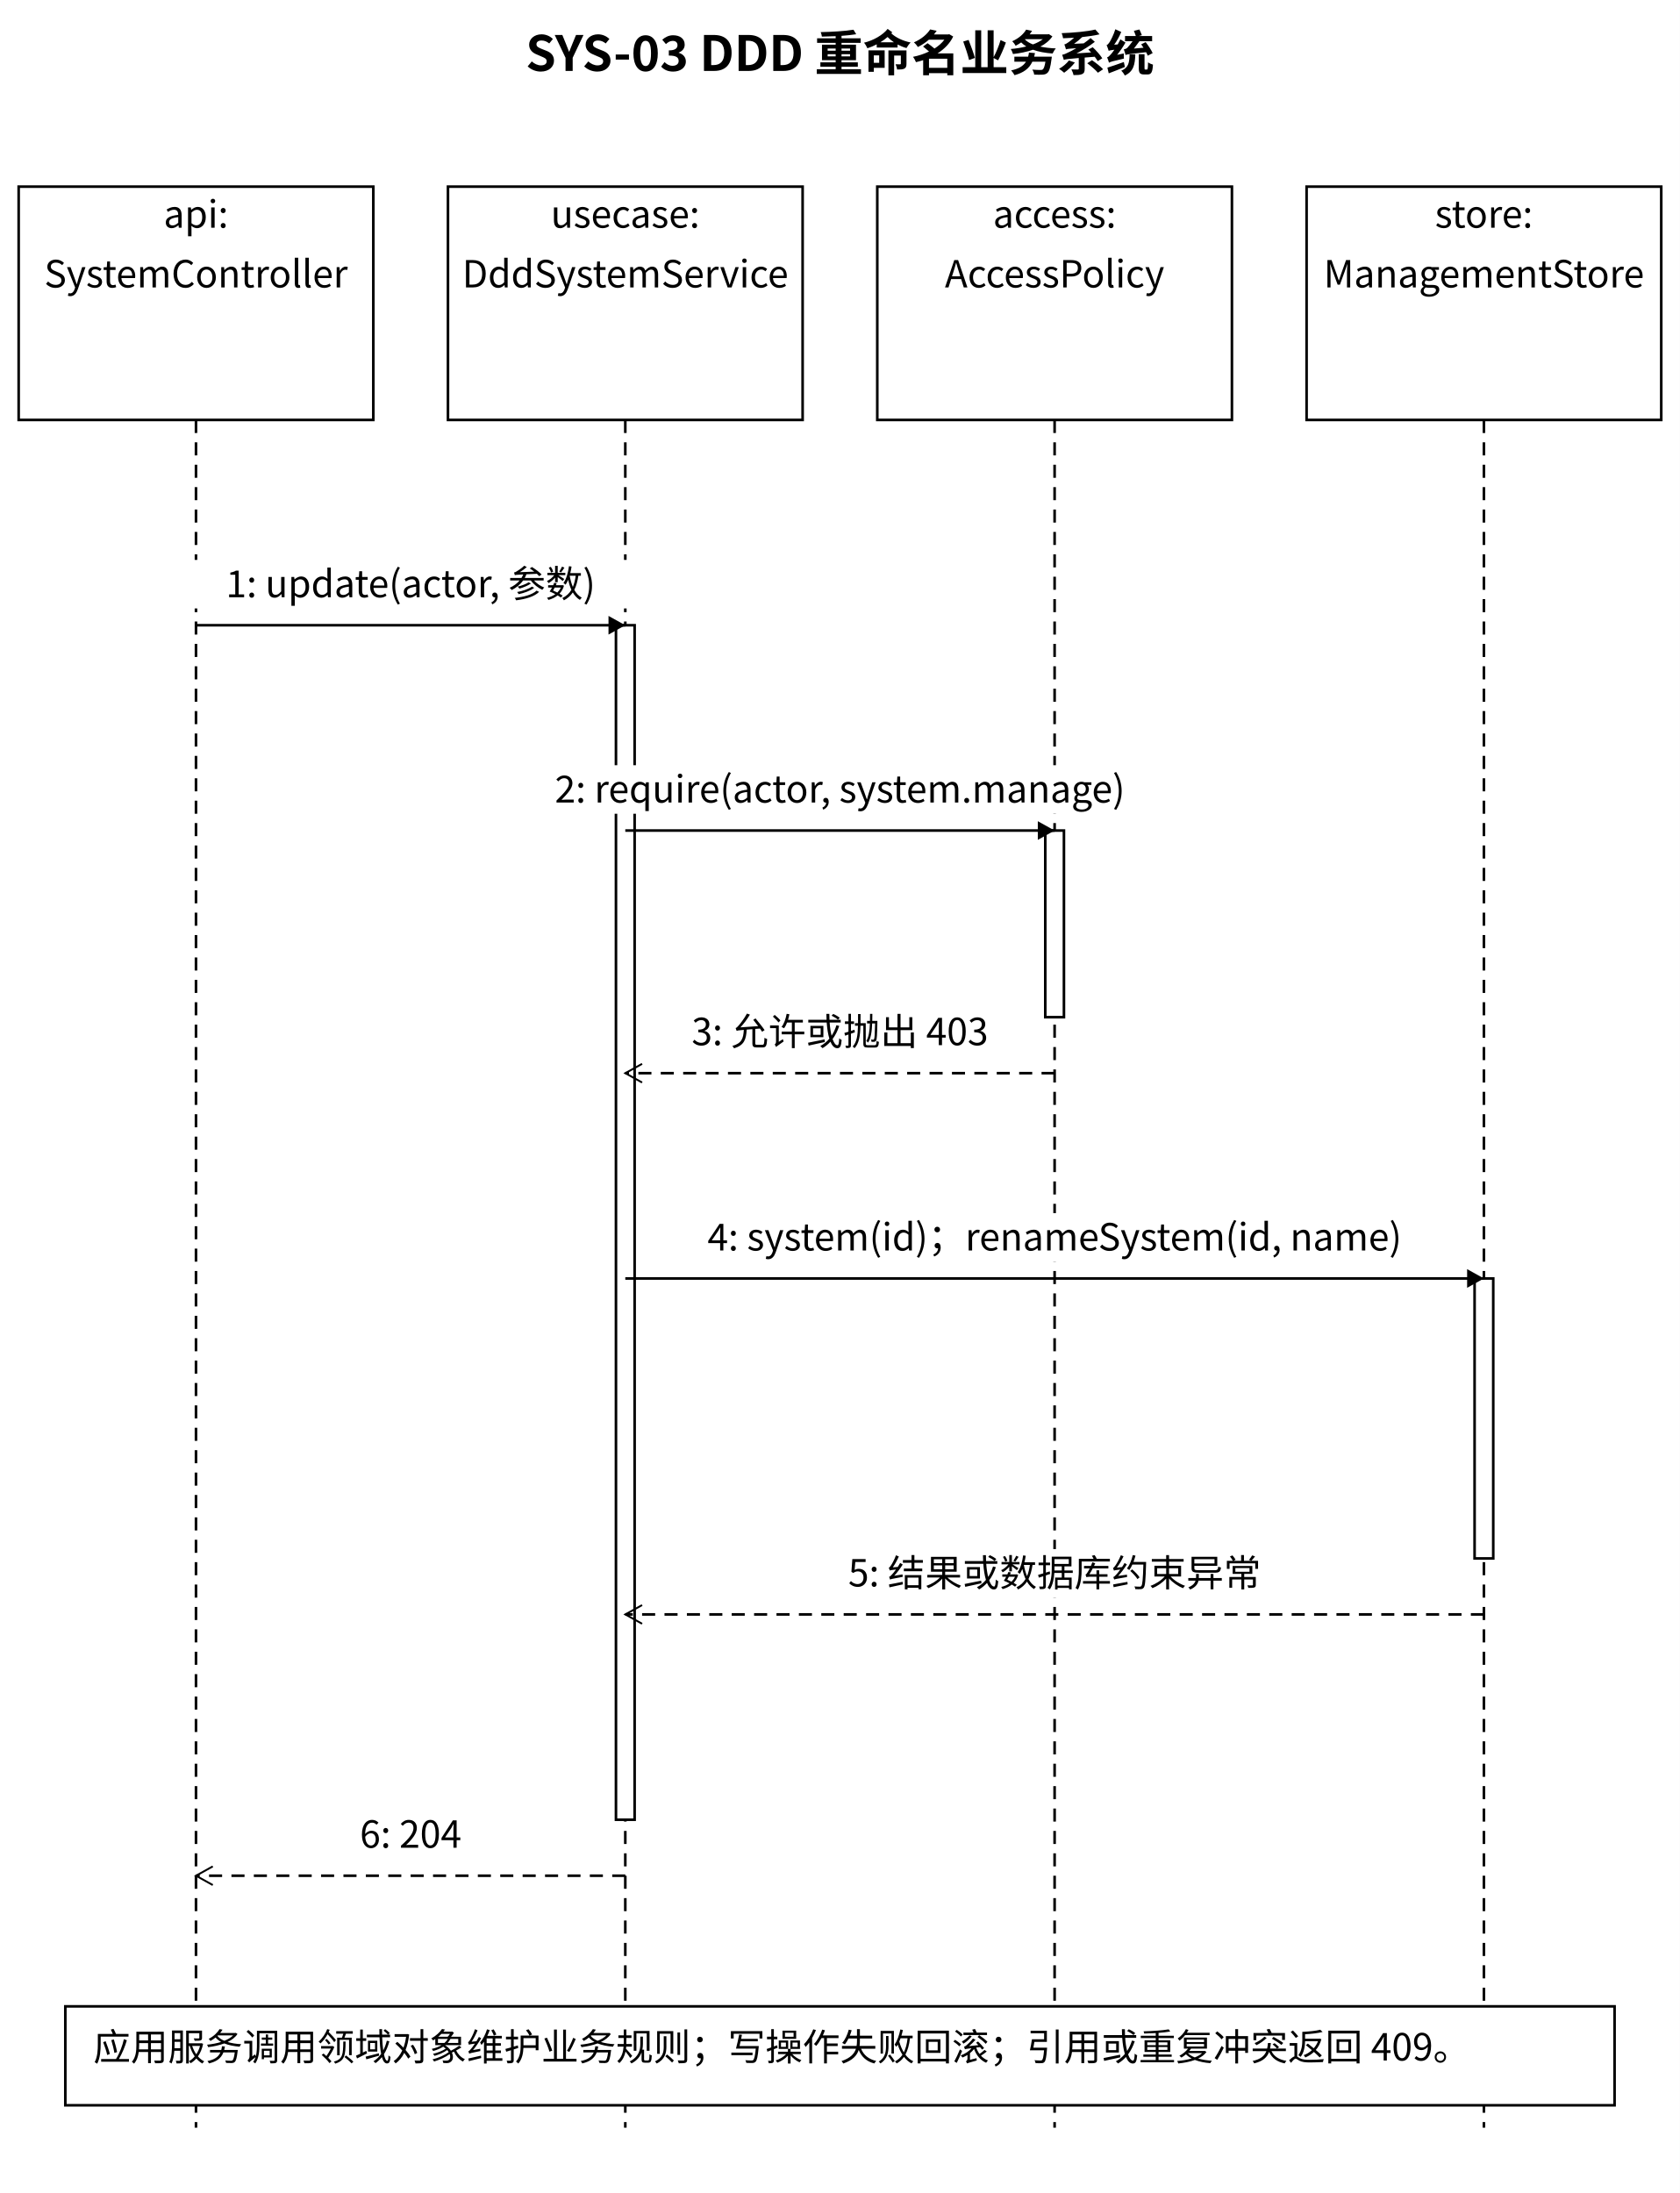
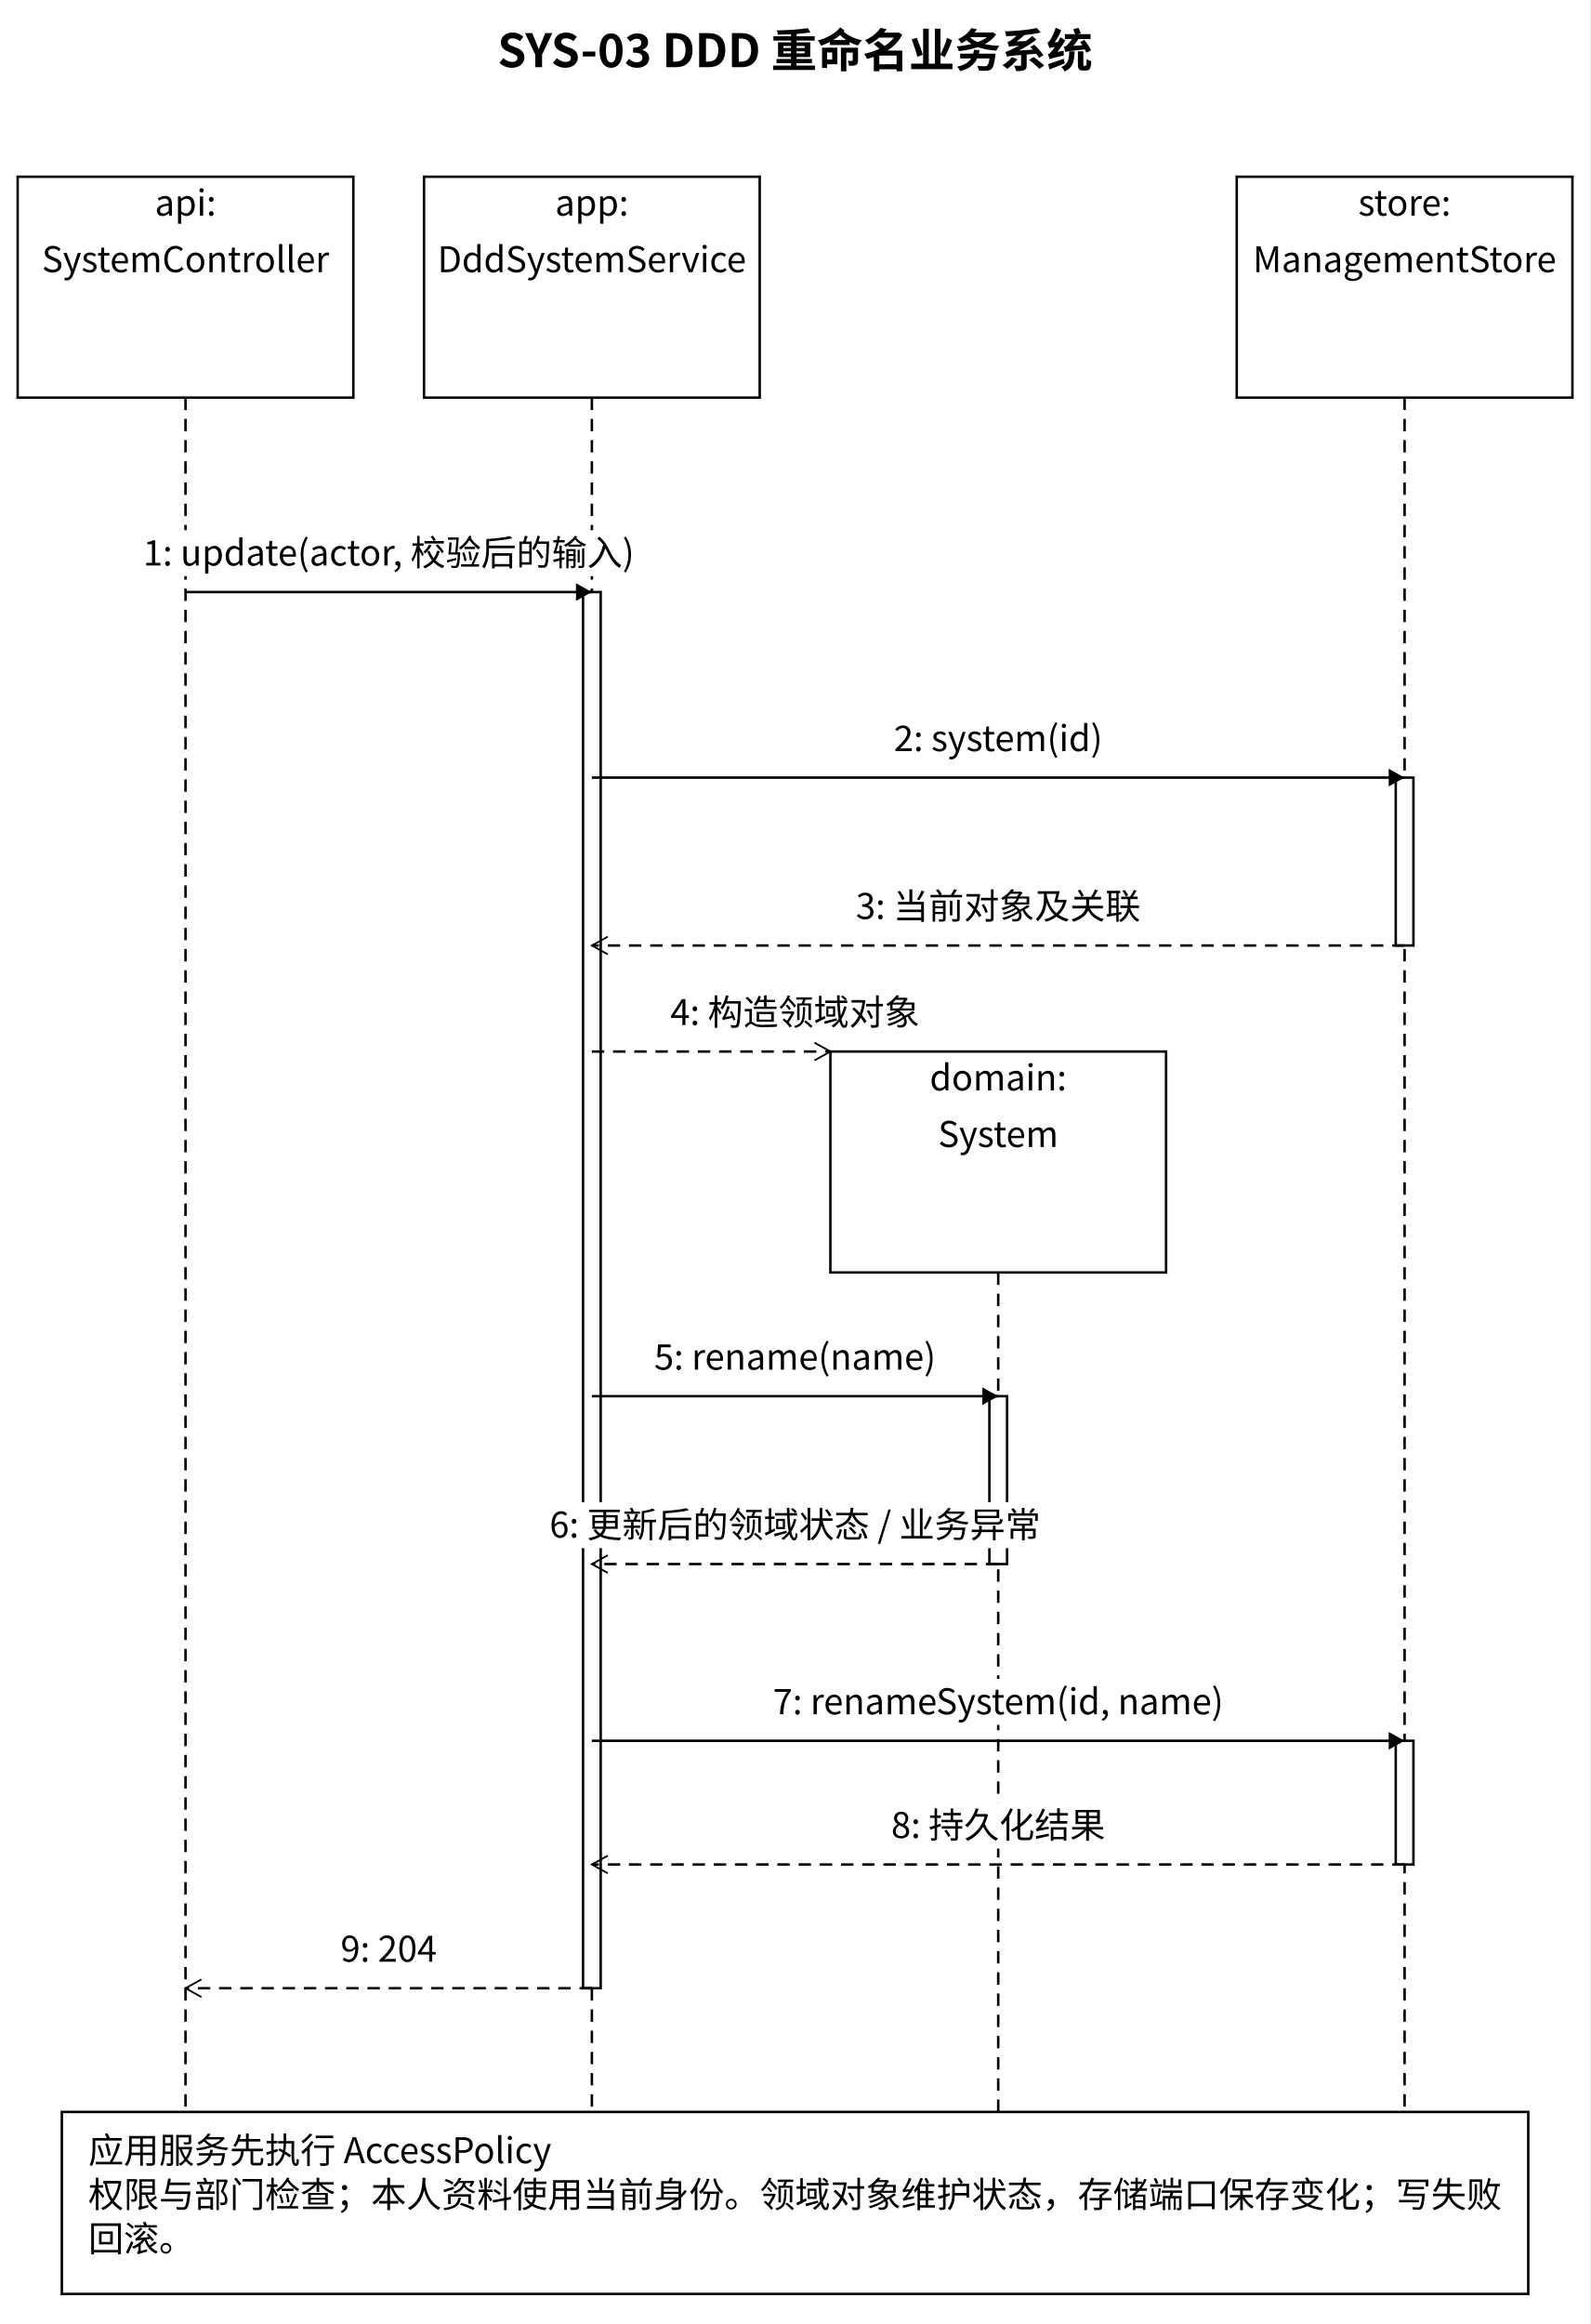
- <svg xmlns="http://www.w3.org/2000/svg" width="900" height="1175" viewBox="0 0 900 1175">
+ <svg xmlns="http://www.w3.org/2000/svg" width="900" height="1315" viewBox="0 0 900 1315">
  <style>text{font-family:'PingFang SC','Microsoft YaHei','Noto Sans CJK SC',system-ui,sans-serif;fill:black}</style>
  <defs>
    <marker id="open" markerWidth="12" markerHeight="12" refX="10" refY="6" orient="auto" markerUnits="userSpaceOnUse">
      <path d="M1,1 L10,6 L1,11" fill="none" stroke="black" />
    </marker>
    <marker id="filled" markerWidth="12" markerHeight="12" refX="10" refY="6" orient="auto" markerUnits="userSpaceOnUse">
      <path d="M1,1 L10,6 L1,11 Z" fill="black" />
    </marker>
    <marker id="triangle" markerWidth="16" markerHeight="16" refX="14" refY="8" orient="auto" markerUnits="userSpaceOnUse">
      <path d="M1,1 L14,8 L1,15 Z" fill="white" stroke="black" />
    </marker>
  </defs>
  <rect width="100%" height="100%" fill="white" />
  <text x="450.0" y="38" font-size="26" text-anchor="middle" font-weight="600">SYS-03 DDD 重命名业务系统</text>
  <rect x="10" y="100" width="190" height="125" rx="0" fill="white" stroke="black" stroke-width="1.4" />
  <text x="105" y="122" font-size="20" text-anchor="middle" font-weight="400">api:</text>
  <text x="105" y="154" font-size="20" text-anchor="middle" font-weight="400">SystemController</text>
-   <path d="M 105,225 L 105,1140" fill="none" stroke="black" stroke-width="1.4" stroke-dasharray="7 5" />
+   <path d="M 105,225 L 105,1280" fill="none" stroke="black" stroke-width="1.4" stroke-dasharray="7 5" />
  <rect x="240" y="100" width="190" height="125" rx="0" fill="white" stroke="black" stroke-width="1.4" />
-   <text x="335" y="122" font-size="20" text-anchor="middle" font-weight="400">usecase:</text>
+   <text x="335" y="122" font-size="20" text-anchor="middle" font-weight="400">app:</text>
  <text x="335" y="154" font-size="20" text-anchor="middle" font-weight="400">DddSystemService</text>
-   <path d="M 335,225 L 335,1140" fill="none" stroke="black" stroke-width="1.4" stroke-dasharray="7 5" />
-   <rect x="470" y="100" width="190" height="125" rx="0" fill="white" stroke="black" stroke-width="1.4" />
-   <text x="565" y="122" font-size="20" text-anchor="middle" font-weight="400">access:</text>
-   <text x="565" y="154" font-size="20" text-anchor="middle" font-weight="400">AccessPolicy</text>
-   <path d="M 565,225 L 565,1140" fill="none" stroke="black" stroke-width="1.4" stroke-dasharray="7 5" />
+   <path d="M 335,225 L 335,1280" fill="none" stroke="black" stroke-width="1.4" stroke-dasharray="7 5" />
+   <rect x="470" y="595" width="190" height="125" rx="0" fill="white" stroke="black" stroke-width="1.4" />
+   <text x="565" y="617" font-size="20" text-anchor="middle" font-weight="400">domain:</text>
+   <text x="565" y="649" font-size="20" text-anchor="middle" font-weight="400">System</text>
+   <path d="M 565,720 L 565,1280" fill="none" stroke="black" stroke-width="1.4" stroke-dasharray="7 5" />
  <rect x="700" y="100" width="190" height="125" rx="0" fill="white" stroke="black" stroke-width="1.4" />
  <text x="795" y="122" font-size="20" text-anchor="middle" font-weight="400">store:</text>
  <text x="795" y="154" font-size="20" text-anchor="middle" font-weight="400">ManagementStore</text>
-   <path d="M 795,225 L 795,1140" fill="none" stroke="black" stroke-width="1.4" stroke-dasharray="7 5" />
-   <rect x="330" y="335" width="10" height="640" rx="0" fill="white" stroke="black" stroke-width="1.4" />
+   <path d="M 795,225 L 795,1280" fill="none" stroke="black" stroke-width="1.4" stroke-dasharray="7 5" />
+   <rect x="330" y="335" width="10" height="790" rx="0" fill="white" stroke="black" stroke-width="1.4" />
  <path d="M 105,335 L 335,335" fill="none" stroke="black" stroke-width="1.4" marker-end="url(#filled)" />
-   <rect x="92.4" y="300" width="255.2" height="26" fill="white" />
-   <text x="220.0" y="320" font-size="20" text-anchor="middle" font-weight="400">1: update(actor, 参数)</text>
-   <rect x="560" y="445" width="10" height="100" rx="0" fill="white" stroke="black" stroke-width="1.4" />
-   <path d="M 335,445 L 565,445" fill="none" stroke="black" stroke-width="1.4" marker-end="url(#filled)" />
-   <rect x="262.6" y="410" width="374.8" height="26" fill="white" />
-   <text x="450.0" y="430" font-size="20" text-anchor="middle" font-weight="400">2: require(actor, system.manage)</text>
-   <path d="M 565,575 L 335,575" fill="none" stroke="black" stroke-width="1.4" stroke-dasharray="7 5" marker-end="url(#open)" />
-   <rect x="355.1" y="540" width="189.8" height="26" fill="white" />
-   <text x="450.0" y="560" font-size="20" text-anchor="middle" font-weight="400">3: 允许或抛出 403</text>
-   <rect x="790" y="685" width="10" height="150" rx="0" fill="white" stroke="black" stroke-width="1.4" />
-   <path d="M 335,685 L 795,685" fill="none" stroke="black" stroke-width="1.4" marker-end="url(#filled)" />
-   <rect x="350.5" y="650" width="429" height="26" fill="white" />
-   <text x="565.0" y="670" font-size="20" text-anchor="middle" font-weight="400">4: system(id)；renameSystem(id, name)</text>
-   <path d="M 795,865 L 335,865" fill="none" stroke="black" stroke-width="1.4" stroke-dasharray="7 5" marker-end="url(#open)" />
-   <rect x="442.9" y="830" width="244.2" height="26" fill="white" />
-   <text x="565.0" y="850" font-size="20" text-anchor="middle" font-weight="400">5: 结果或数据库约束异常</text>
-   <path d="M 335,1005 L 105,1005" fill="none" stroke="black" stroke-width="1.4" stroke-dasharray="7 5" marker-end="url(#open)" />
-   <rect x="180.8" y="970" width="78.4" height="26" fill="white" />
-   <text x="220.0" y="990" font-size="20" text-anchor="middle" font-weight="400">6: 204</text>
-   <rect x="35" y="1075" width="830" height="53" rx="0" fill="white" stroke="black" stroke-width="1.4" />
-   <text x="50" y="1104" font-size="20" text-anchor="start" font-weight="400">应用服务调用领域对象维护业务规则；写操作失败回滚；引用或重复冲突返回 409。</text>
+   <rect x="52.4" y="300" width="335.2" height="26" fill="white" />
+   <text x="220.0" y="320" font-size="20" text-anchor="middle" font-weight="400">1: update(actor, 校验后的输入)</text>
+   <rect x="790" y="440" width="10" height="95" rx="0" fill="white" stroke="black" stroke-width="1.4" />
+   <path d="M 335,440 L 795,440" fill="none" stroke="black" stroke-width="1.4" marker-end="url(#filled)" />
+   <rect x="485.9" y="405" width="158.2" height="26" fill="white" />
+   <text x="565.0" y="425" font-size="20" text-anchor="middle" font-weight="400">2: system(id)</text>
+   <path d="M 795,535 L 335,535" fill="none" stroke="black" stroke-width="1.4" stroke-dasharray="7 5" marker-end="url(#open)" />
+   <rect x="472.9" y="500" width="184.2" height="26" fill="white" />
+   <text x="565.0" y="520" font-size="20" text-anchor="middle" font-weight="400">3: 当前对象及关联</text>
+   <path d="M 335,595 L 470,595" fill="none" stroke="black" stroke-width="1.4" stroke-dasharray="7 5" marker-end="url(#open)" />
+   <rect x="367.9" y="560" width="164.2" height="26" fill="white" />
+   <text x="450.0" y="580" font-size="20" text-anchor="middle" font-weight="400">4: 构造领域对象</text>
+   <rect x="560" y="790" width="10" height="95" rx="0" fill="white" stroke="black" stroke-width="1.4" />
+   <path d="M 335,790 L 565,790" fill="none" stroke="black" stroke-width="1.4" marker-end="url(#filled)" />
+   <rect x="359.5" y="755" width="181" height="26" fill="white" />
+   <text x="450.0" y="775" font-size="20" text-anchor="middle" font-weight="400">5: rename(name)</text>
+   <path d="M 565,885 L 335,885" fill="none" stroke="black" stroke-width="1.4" stroke-dasharray="7 5" marker-end="url(#open)" />
+   <rect x="290.8" y="850" width="318.4" height="26" fill="white" />
+   <text x="450.0" y="870" font-size="20" text-anchor="middle" font-weight="400">6: 更新后的领域状态 / 业务异常</text>
+   <rect x="790" y="985" width="10" height="70" rx="0" fill="white" stroke="black" stroke-width="1.4" />
+   <path d="M 335,985 L 795,985" fill="none" stroke="black" stroke-width="1.4" marker-end="url(#filled)" />
+   <rect x="417.5" y="950" width="295" height="26" fill="white" />
+   <text x="565.0" y="970" font-size="20" text-anchor="middle" font-weight="400">7: renameSystem(id, name)</text>
+   <path d="M 795,1055 L 335,1055" fill="none" stroke="black" stroke-width="1.4" stroke-dasharray="7 5" marker-end="url(#open)" />
+   <rect x="492.9" y="1020" width="144.2" height="26" fill="white" />
+   <text x="565.0" y="1040" font-size="20" text-anchor="middle" font-weight="400">8: 持久化结果</text>
+   <path d="M 335,1125 L 105,1125" fill="none" stroke="black" stroke-width="1.4" stroke-dasharray="7 5" marker-end="url(#open)" />
+   <rect x="180.8" y="1090" width="78.4" height="26" fill="white" />
+   <text x="220.0" y="1110" font-size="20" text-anchor="middle" font-weight="400">9: 204</text>
+   <rect x="35" y="1195" width="830" height="103" rx="0" fill="white" stroke="black" stroke-width="1.4" />
+   <text x="50" y="1224" font-size="20" text-anchor="start" font-weight="400">应用服务先执行 AccessPolicy</text>
+   <text x="50" y="1249" font-size="20" text-anchor="start" font-weight="400">权限与部门检查；本人资料使用当前身份。领域对象维护状态，存储端口保存变化；写失败</text>
+   <text x="50" y="1274" font-size="20" text-anchor="start" font-weight="400">回滚。</text>
</svg>
